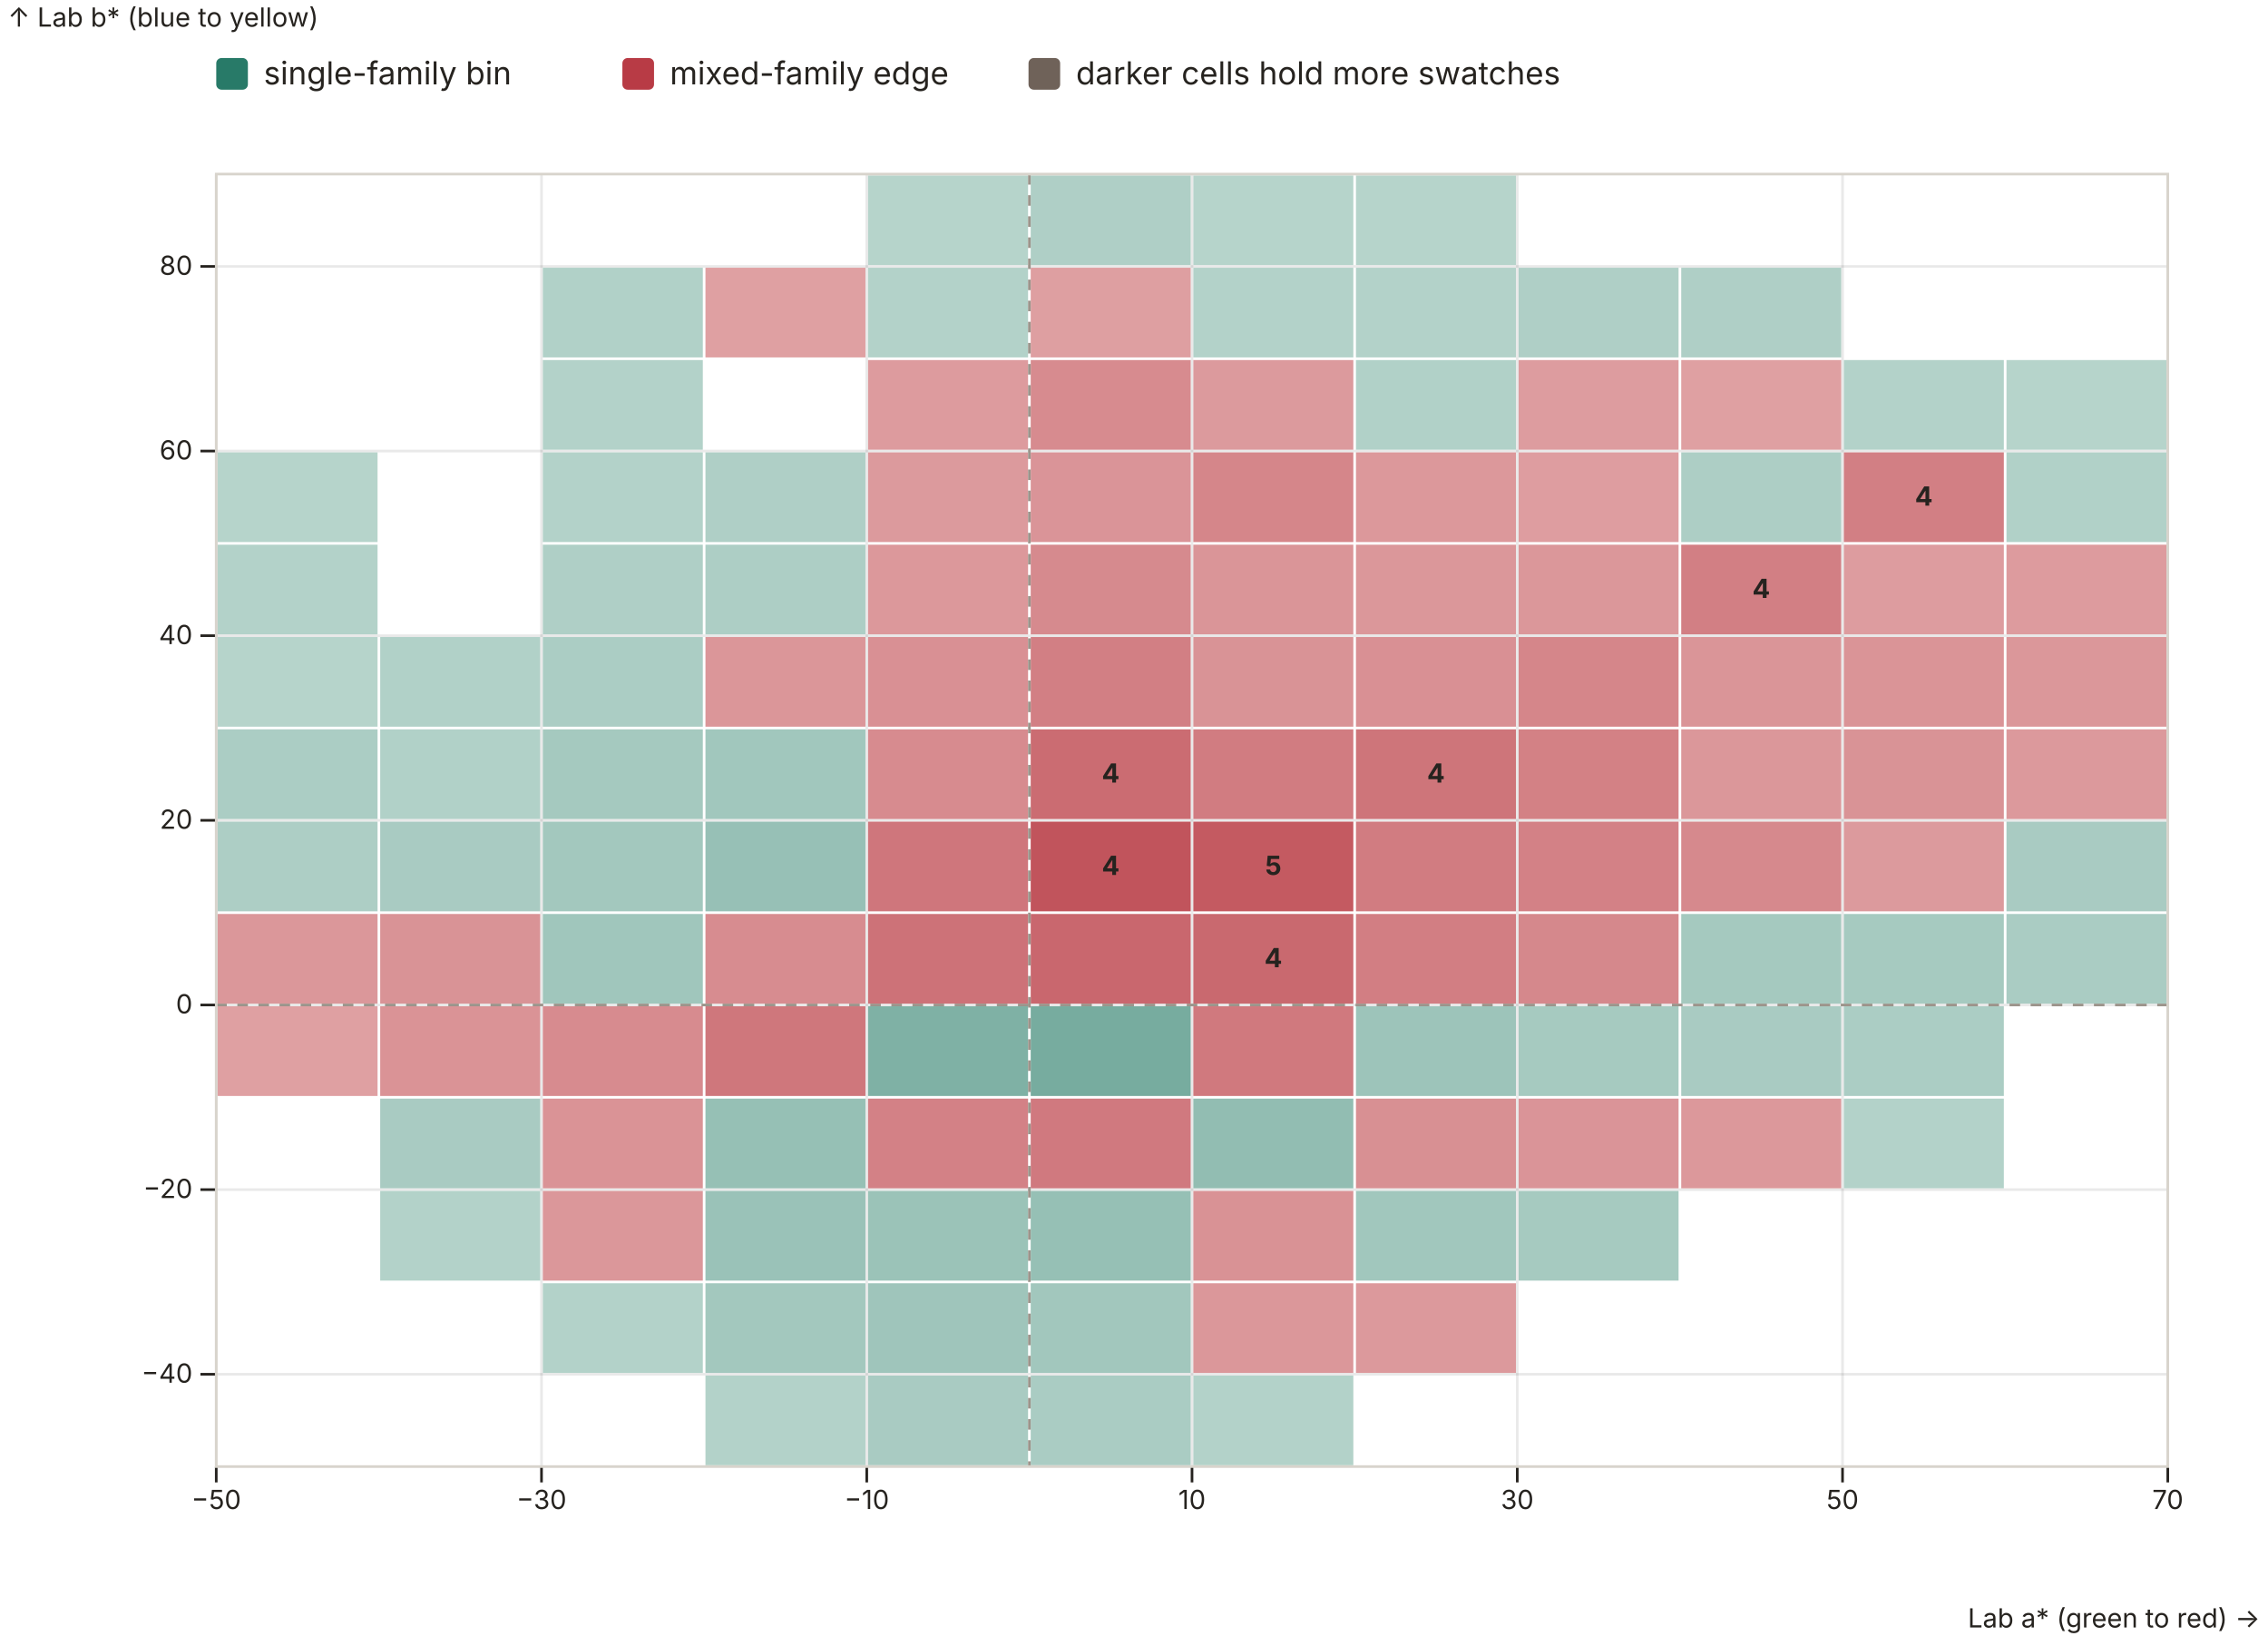
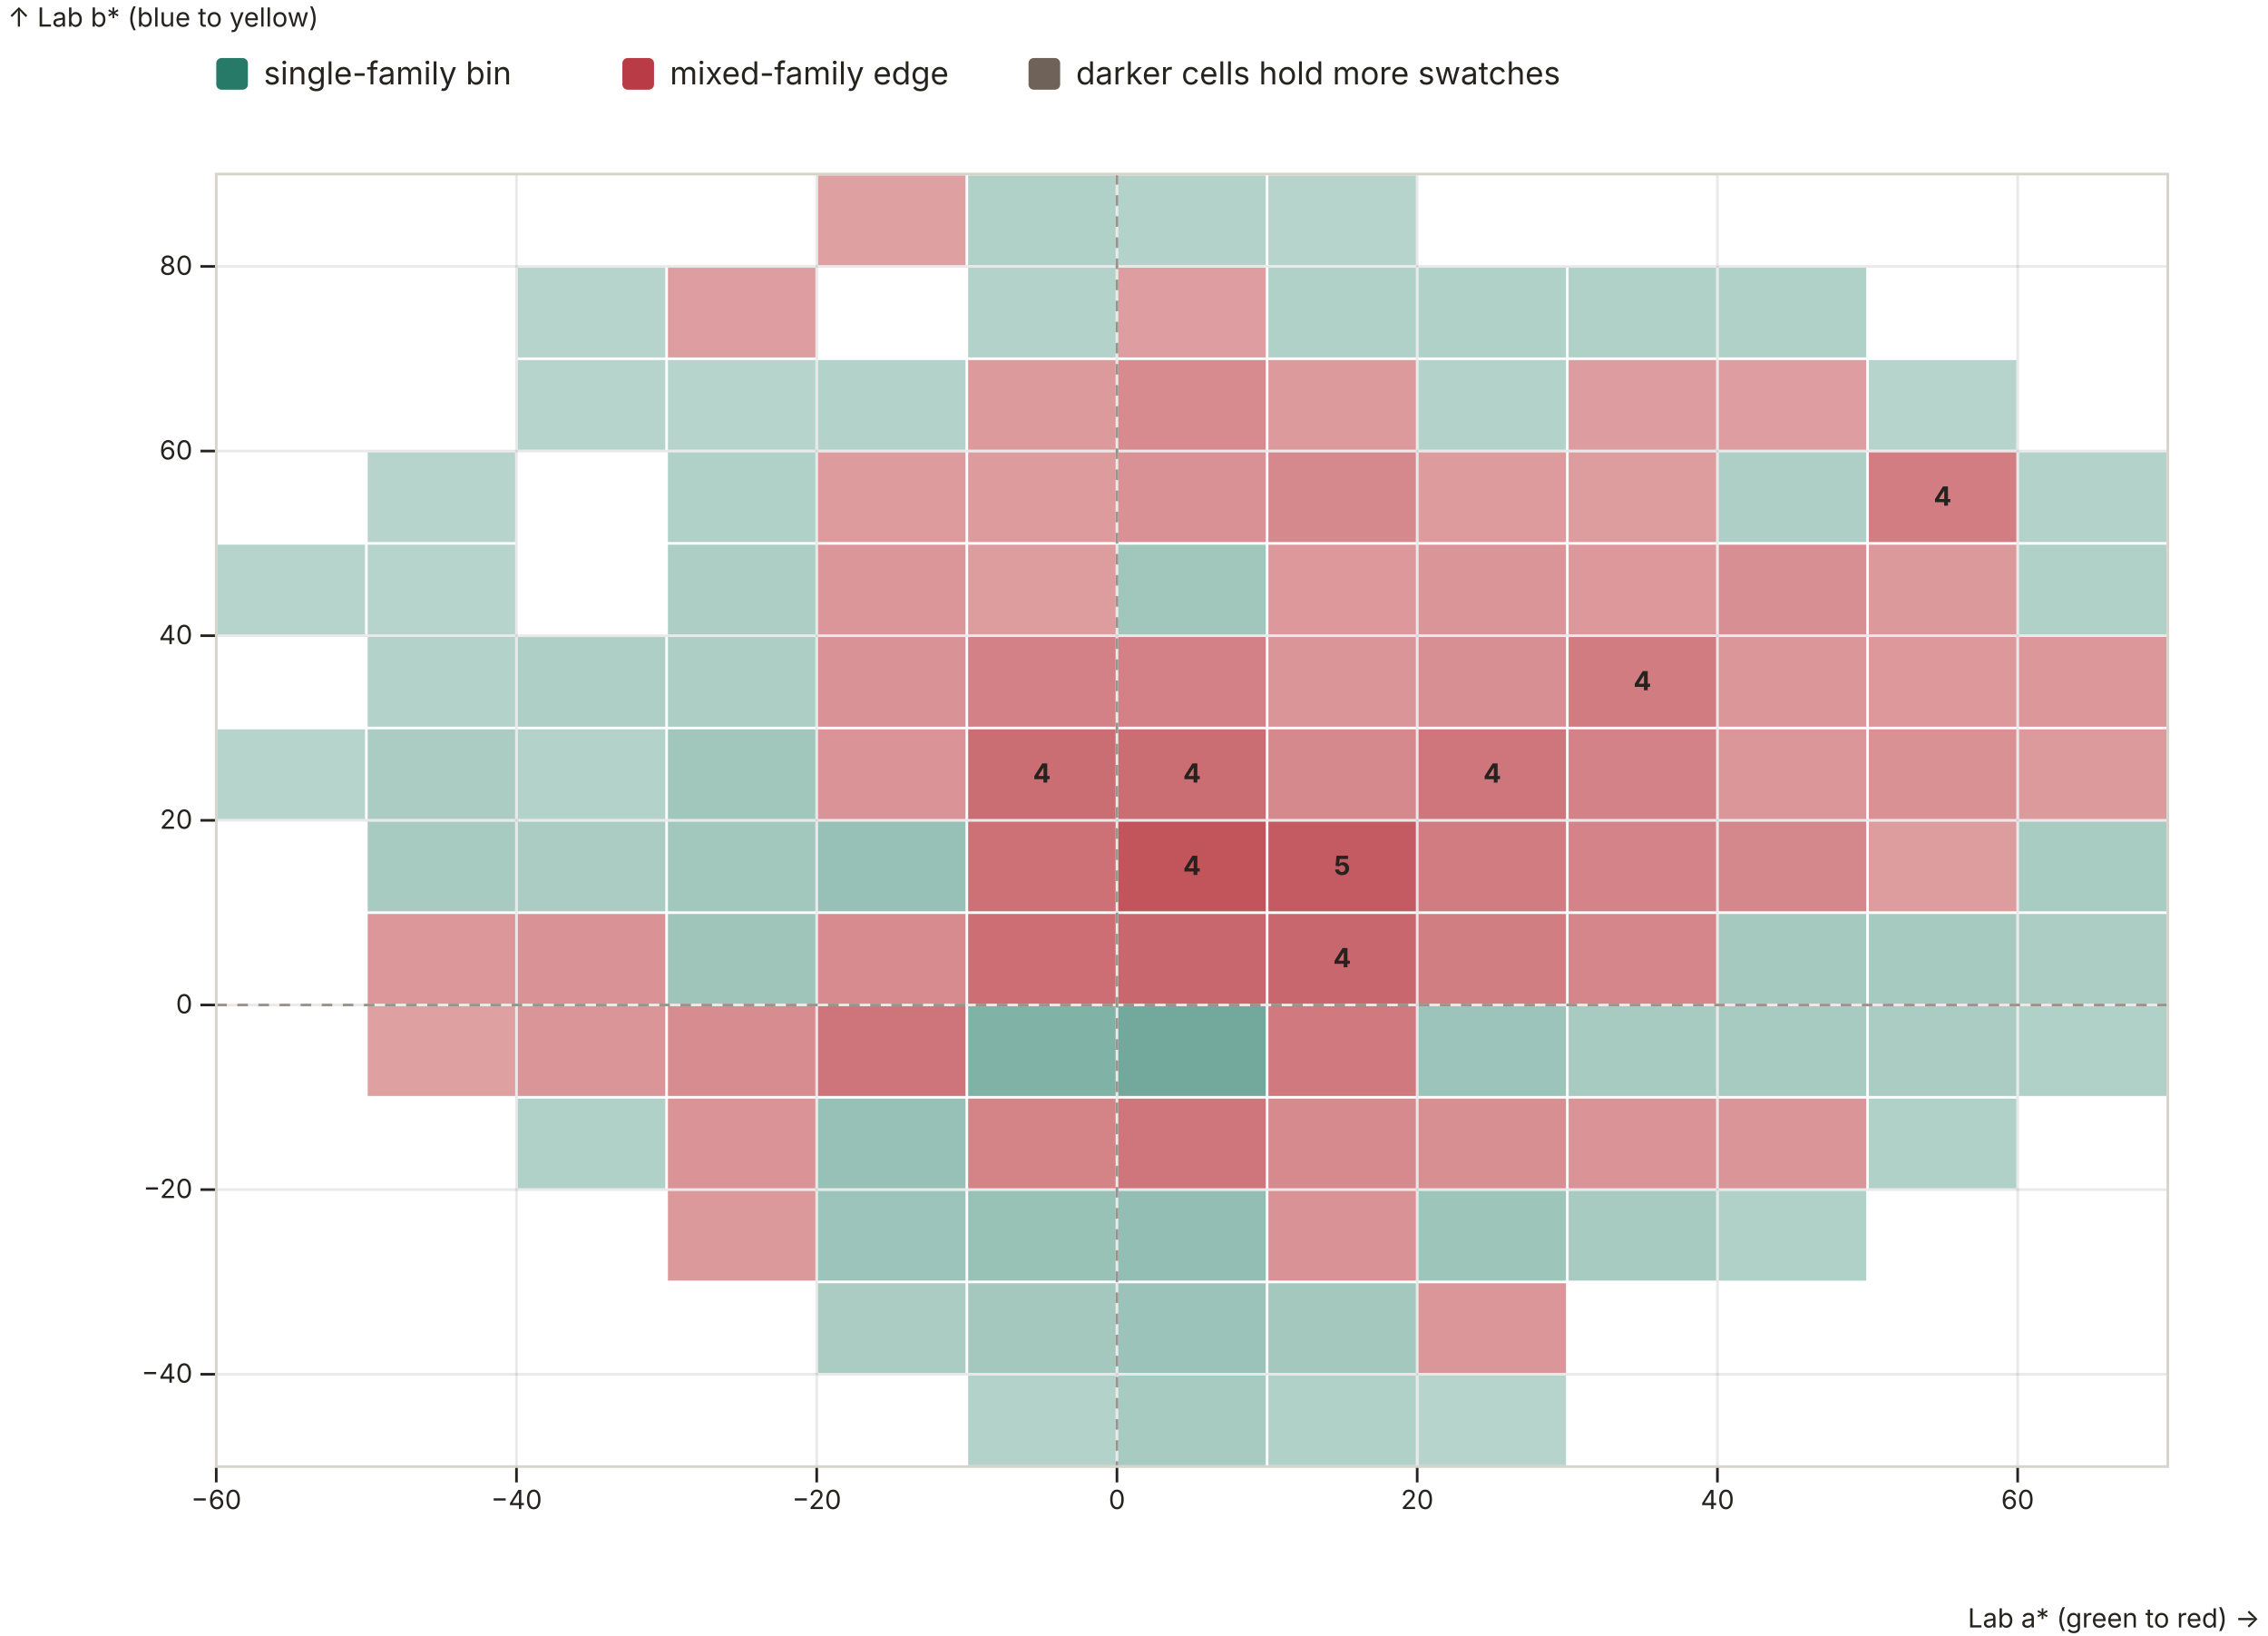
<svg xmlns="http://www.w3.org/2000/svg" class="huey-edge-density-heatmap" fill="currentColor" font-family="system-ui, sans-serif" font-size="10" text-anchor="middle" width="860" height="620" viewBox="0 0 860 620" style="background: rgb(246, 245, 242); color: rgb(38, 35, 31); font-family: Inter, Arial, sans-serif;" role="img" aria-labelledby="title desc">
  <style>:where(.huey-edge-density-heatmap) {
  --plot-background: white;
  display: block;
  height: auto;
  height: intrinsic;
  max-width: 100%;
}
:where(.huey-edge-density-heatmap text),
:where(.huey-edge-density-heatmap tspan) {
  white-space: pre;
}</style>
  <g aria-label="y-grid" aria-hidden="true" stroke="currentColor" stroke-opacity="0.1">
    <line x1="82" x2="822" y1="521" y2="521" />
    <line x1="82" x2="822" y1="451" y2="451" />
    <line x1="82" x2="822" y1="381" y2="381" />
    <line x1="82" x2="822" y1="311" y2="311" />
    <line x1="82" x2="822" y1="241" y2="241" />
    <line x1="82" x2="822" y1="171" y2="171" />
    <line x1="82" x2="822" y1="101" y2="101" />
  </g>
  <g aria-label="y-axis tick" aria-hidden="true" fill="none" stroke="currentColor">
    <path transform="translate(82,521)" d="M0,0L-6,0" />
    <path transform="translate(82,451)" d="M0,0L-6,0" />
    <path transform="translate(82,381)" d="M0,0L-6,0" />
    <path transform="translate(82,311)" d="M0,0L-6,0" />
    <path transform="translate(82,241)" d="M0,0L-6,0" />
    <path transform="translate(82,171)" d="M0,0L-6,0" />
    <path transform="translate(82,101)" d="M0,0L-6,0" />
  </g>
  <g aria-label="y-axis tick label" text-anchor="end" font-variant="tabular-nums" transform="translate(-9,0)">
    <text y="0.32em" transform="translate(82,521)">−40</text>
    <text y="0.32em" transform="translate(82,451)">−20</text>
    <text y="0.32em" transform="translate(82,381)">0</text>
    <text y="0.32em" transform="translate(82,311)">20</text>
    <text y="0.32em" transform="translate(82,241)">40</text>
    <text y="0.32em" transform="translate(82,171)">60</text>
    <text y="0.32em" transform="translate(82,101)">80</text>
  </g>
  <g aria-label="y-axis label" text-anchor="start" transform="translate(-79,-63)">
    <text y="0.71em" transform="translate(82,66)">↑ Lab b* (blue to yellow)</text>
  </g>
  <g aria-label="x-grid" aria-hidden="true" stroke="currentColor" stroke-opacity="0.1">
    <line x1="82" x2="82" y1="66" y2="556" />
-     <line x1="205.333" x2="205.333" y1="66" y2="556" />
-     <line x1="328.667" x2="328.667" y1="66" y2="556" />
-     <line x1="452" x2="452" y1="66" y2="556" />
-     <line x1="575.333" x2="575.333" y1="66" y2="556" />
-     <line x1="698.667" x2="698.667" y1="66" y2="556" />
-     <line x1="822" x2="822" y1="66" y2="556" />
+     <line x1="195.846" x2="195.846" y1="66" y2="556" />
+     <line x1="309.692" x2="309.692" y1="66" y2="556" />
+     <line x1="423.538" x2="423.538" y1="66" y2="556" />
+     <line x1="537.385" x2="537.385" y1="66" y2="556" />
+     <line x1="651.231" x2="651.231" y1="66" y2="556" />
+     <line x1="765.077" x2="765.077" y1="66" y2="556" />
  </g>
  <g aria-label="x-axis tick" aria-hidden="true" fill="none" stroke="currentColor">
    <path transform="translate(82,556)" d="M0,0L0,6" />
-     <path transform="translate(205.3333,556)" d="M0,0L0,6" />
-     <path transform="translate(328.6667,556)" d="M0,0L0,6" />
-     <path transform="translate(452,556)" d="M0,0L0,6" />
-     <path transform="translate(575.3333,556)" d="M0,0L0,6" />
-     <path transform="translate(698.6667,556)" d="M0,0L0,6" />
-     <path transform="translate(822,556)" d="M0,0L0,6" />
+     <path transform="translate(195.8462,556)" d="M0,0L0,6" />
+     <path transform="translate(309.6923,556)" d="M0,0L0,6" />
+     <path transform="translate(423.5385,556)" d="M0,0L0,6" />
+     <path transform="translate(537.3846,556)" d="M0,0L0,6" />
+     <path transform="translate(651.2308,556)" d="M0,0L0,6" />
+     <path transform="translate(765.0769,556)" d="M0,0L0,6" />
  </g>
  <g aria-label="x-axis tick label" font-variant="tabular-nums" transform="translate(0,9)">
-     <text y="0.71em" transform="translate(82,556)">−50</text>
-     <text y="0.71em" transform="translate(205.3333,556)">−30</text>
-     <text y="0.71em" transform="translate(328.6667,556)">−10</text>
-     <text y="0.71em" transform="translate(452,556)">10</text>
-     <text y="0.71em" transform="translate(575.3333,556)">30</text>
-     <text y="0.71em" transform="translate(698.6667,556)">50</text>
-     <text y="0.71em" transform="translate(822,556)">70</text>
+     <text y="0.71em" transform="translate(82,556)">−60</text>
+     <text y="0.71em" transform="translate(195.8462,556)">−40</text>
+     <text y="0.71em" transform="translate(309.6923,556)">−20</text>
+     <text y="0.71em" transform="translate(423.5385,556)">0</text>
+     <text y="0.71em" transform="translate(537.3846,556)">20</text>
+     <text y="0.71em" transform="translate(651.2308,556)">40</text>
+     <text y="0.71em" transform="translate(765.0769,556)">60</text>
  </g>
  <g aria-label="x-axis label" text-anchor="end" transform="translate(35,61)">
    <text transform="translate(822,556)">Lab a* (green to red) →</text>
  </g>
  <g aria-label="rect">
-     <rect x="82.5" y="381.5" width="60.667" height="34" fill="rgb(223, 160, 162)" />
-     <rect x="82.5" y="346.5" width="60.667" height="34" fill="rgb(219, 151, 154)" />
-     <rect x="82.5" y="311.5" width="60.667" height="34" fill="rgb(173, 206, 197)" />
-     <rect x="82.5" y="276.5" width="60.667" height="34" fill="rgb(171, 205, 196)" />
-     <rect x="82.5" y="241.5" width="60.667" height="34" fill="rgb(182, 212, 203)" />
-     <rect x="82.5" y="206.5" width="60.667" height="34" fill="rgb(179, 210, 201)" />
-     <rect x="82.5" y="171.5" width="60.667" height="34" fill="rgb(182, 212, 203)" />
-     <rect x="144.167" y="451.5" width="60.667" height="34" fill="rgb(179, 210, 201)" />
-     <rect x="144.167" y="416.5" width="60.667" height="34" fill="rgb(169, 203, 194)" />
-     <rect x="144.167" y="381.5" width="60.667" height="34" fill="rgb(218, 147, 150)" />
-     <rect x="144.167" y="346.5" width="60.667" height="34" fill="rgb(217, 147, 150)" />
-     <rect x="144.167" y="311.5" width="60.667" height="34" fill="rgb(169, 203, 194)" />
-     <rect x="144.167" y="276.5" width="60.667" height="34" fill="rgb(177, 209, 200)" />
-     <rect x="144.167" y="241.5" width="60.667" height="34" fill="rgb(177, 209, 200)" />
-     <rect x="205.833" y="486.5" width="60.667" height="34" fill="rgb(179, 210, 201)" />
-     <rect x="205.833" y="451.5" width="60.667" height="34" fill="rgb(219, 151, 154)" />
-     <rect x="205.833" y="416.5" width="60.667" height="34" fill="rgb(218, 147, 150)" />
-     <rect x="205.833" y="381.5" width="60.667" height="34" fill="rgb(215, 139, 143)" />
-     <rect x="205.833" y="346.5" width="60.667" height="34" fill="rgb(160, 198, 188)" />
-     <rect x="205.833" y="311.5" width="60.667" height="34" fill="rgb(163, 200, 190)" />
-     <rect x="205.833" y="276.5" width="60.667" height="34" fill="rgb(165, 201, 191)" />
-     <rect x="205.833" y="241.5" width="60.667" height="34" fill="rgb(171, 205, 196)" />
-     <rect x="205.833" y="206.5" width="60.667" height="34" fill="rgb(175, 207, 198)" />
-     <rect x="205.833" y="171.5" width="60.667" height="34" fill="rgb(179, 210, 201)" />
-     <rect x="205.833" y="136.5" width="60.667" height="34" fill="rgb(179, 210, 201)" />
-     <rect x="205.833" y="101.5" width="60.667" height="34" fill="rgb(177, 209, 200)" />
-     <rect x="267.5" y="521.5" width="60.667" height="34" fill="rgb(179, 210, 201)" />
-     <rect x="267.5" y="486.5" width="60.667" height="34" fill="rgb(163, 200, 190)" />
-     <rect x="267.5" y="451.5" width="60.667" height="34" fill="rgb(154, 194, 184)" />
-     <rect x="267.5" y="416.5" width="60.667" height="34" fill="rgb(150, 192, 181)" />
-     <rect x="267.5" y="381.5" width="60.667" height="34" fill="rgb(207, 119, 124)" />
-     <rect x="267.5" y="346.5" width="60.667" height="34" fill="rgb(215, 140, 144)" />
-     <rect x="267.5" y="311.5" width="60.667" height="34" fill="rgb(151, 192, 182)" />
-     <rect x="267.5" y="276.5" width="60.667" height="34" fill="rgb(161, 199, 189)" />
-     <rect x="267.5" y="241.5" width="60.667" height="34" fill="rgb(219, 150, 153)" />
-     <rect x="267.5" y="206.5" width="60.667" height="34" fill="rgb(173, 206, 197)" />
-     <rect x="267.5" y="171.5" width="60.667" height="34" fill="rgb(175, 207, 198)" />
-     <rect x="267.5" y="101.5" width="60.667" height="34" fill="rgb(223, 160, 162)" />
-     <rect x="329.167" y="521.5" width="60.667" height="34" fill="rgb(169, 203, 194)" />
-     <rect x="329.167" y="486.5" width="60.667" height="34" fill="rgb(159, 197, 187)" />
-     <rect x="329.167" y="451.5" width="60.667" height="34" fill="rgb(155, 195, 184)" />
-     <rect x="329.167" y="416.5" width="60.667" height="34" fill="rgb(211, 129, 134)" />
-     <rect x="329.167" y="381.5" width="60.667" height="34" fill="rgb(127, 177, 165)" />
-     <rect x="329.167" y="346.5" width="60.667" height="34" fill="rgb(205, 114, 120)" />
-     <rect x="329.167" y="311.5" width="60.667" height="34" fill="rgb(207, 118, 124)" />
-     <rect x="329.167" y="276.5" width="60.667" height="34" fill="rgb(215, 139, 143)" />
-     <rect x="329.167" y="241.5" width="60.667" height="34" fill="rgb(217, 144, 148)" />
-     <rect x="329.167" y="206.5" width="60.667" height="34" fill="rgb(220, 152, 155)" />
-     <rect x="329.167" y="171.5" width="60.667" height="34" fill="rgb(220, 154, 157)" />
-     <rect x="329.167" y="136.5" width="60.667" height="34" fill="rgb(221, 155, 158)" />
-     <rect x="329.167" y="101.5" width="60.667" height="34" fill="rgb(179, 210, 201)" />
-     <rect x="329.167" y="66.5" width="60.667" height="34" fill="rgb(182, 212, 203)" />
-     <rect x="390.833" y="521.5" width="60.667" height="34" fill="rgb(170, 204, 195)" />
-     <rect x="390.833" y="486.5" width="60.667" height="34" fill="rgb(162, 199, 189)" />
-     <rect x="390.833" y="451.5" width="60.667" height="34" fill="rgb(150, 192, 181)" />
-     <rect x="390.833" y="416.5" width="60.667" height="34" fill="rgb(208, 121, 127)" />
-     <rect x="390.833" y="381.5" width="60.667" height="34" fill="rgb(119, 172, 159)" />
-     <rect x="390.833" y="346.5" width="60.667" height="34" fill="rgb(201, 103, 110)" />
-     <rect x="390.833" y="311.5" width="60.667" height="34" fill="rgb(193, 84, 92)" />
-     <rect x="390.833" y="276.5" width="60.667" height="34" fill="rgb(203, 108, 114)" />
-     <rect x="390.833" y="241.5" width="60.667" height="34" fill="rgb(210, 127, 132)" />
-     <rect x="390.833" y="206.5" width="60.667" height="34" fill="rgb(214, 138, 142)" />
-     <rect x="390.833" y="171.5" width="60.667" height="34" fill="rgb(218, 148, 152)" />
-     <rect x="390.833" y="136.5" width="60.667" height="34" fill="rgb(215, 139, 143)" />
-     <rect x="390.833" y="101.5" width="60.667" height="34" fill="rgb(222, 159, 161)" />
-     <rect x="390.833" y="66.5" width="60.667" height="34" fill="rgb(175, 207, 198)" />
-     <rect x="452.5" y="521.5" width="60.667" height="34" fill="rgb(179, 210, 201)" />
-     <rect x="452.5" y="486.5" width="60.667" height="34" fill="rgb(219, 151, 154)" />
-     <rect x="452.5" y="451.5" width="60.667" height="34" fill="rgb(217, 146, 149)" />
-     <rect x="452.5" y="416.5" width="60.667" height="34" fill="rgb(146, 189, 178)" />
-     <rect x="452.5" y="381.5" width="60.667" height="34" fill="rgb(208, 121, 126)" />
-     <rect x="452.5" y="346.5" width="60.667" height="34" fill="rgb(201, 105, 111)" />
-     <rect x="452.5" y="311.5" width="60.667" height="34" fill="rgb(196, 90, 97)" />
-     <rect x="452.5" y="276.5" width="60.667" height="34" fill="rgb(209, 124, 129)" />
-     <rect x="452.5" y="241.5" width="60.667" height="34" fill="rgb(217, 147, 150)" />
-     <rect x="452.5" y="206.5" width="60.667" height="34" fill="rgb(218, 149, 152)" />
-     <rect x="452.5" y="171.5" width="60.667" height="34" fill="rgb(213, 134, 138)" />
-     <rect x="452.5" y="136.5" width="60.667" height="34" fill="rgb(220, 154, 157)" />
-     <rect x="452.5" y="101.5" width="60.667" height="34" fill="rgb(179, 210, 201)" />
-     <rect x="452.5" y="66.5" width="60.667" height="34" fill="rgb(182, 212, 203)" />
-     <rect x="514.167" y="486.5" width="60.667" height="34" fill="rgb(220, 153, 156)" />
-     <rect x="514.167" y="451.5" width="60.667" height="34" fill="rgb(161, 199, 189)" />
-     <rect x="514.167" y="416.5" width="60.667" height="34" fill="rgb(216, 144, 147)" />
-     <rect x="514.167" y="381.5" width="60.667" height="34" fill="rgb(157, 196, 186)" />
-     <rect x="514.167" y="346.5" width="60.667" height="34" fill="rgb(210, 126, 131)" />
-     <rect x="514.167" y="311.5" width="60.667" height="34" fill="rgb(209, 124, 129)" />
-     <rect x="514.167" y="276.5" width="60.667" height="34" fill="rgb(206, 117, 122)" />
-     <rect x="514.167" y="241.5" width="60.667" height="34" fill="rgb(217, 144, 148)" />
-     <rect x="514.167" y="206.5" width="60.667" height="34" fill="rgb(219, 151, 154)" />
-     <rect x="514.167" y="171.5" width="60.667" height="34" fill="rgb(220, 152, 155)" />
-     <rect x="514.167" y="136.5" width="60.667" height="34" fill="rgb(177, 209, 200)" />
-     <rect x="514.167" y="101.5" width="60.667" height="34" fill="rgb(179, 210, 201)" />
-     <rect x="514.167" y="66.5" width="60.667" height="34" fill="rgb(182, 212, 203)" />
-     <rect x="575.833" y="451.5" width="60.667" height="34" fill="rgb(166, 202, 192)" />
-     <rect x="575.833" y="416.5" width="60.667" height="34" fill="rgb(218, 148, 152)" />
-     <rect x="575.833" y="381.5" width="60.667" height="34" fill="rgb(166, 202, 192)" />
-     <rect x="575.833" y="346.5" width="60.667" height="34" fill="rgb(213, 136, 140)" />
-     <rect x="575.833" y="311.5" width="60.667" height="34" fill="rgb(211, 129, 134)" />
-     <rect x="575.833" y="276.5" width="60.667" height="34" fill="rgb(211, 129, 133)" />
-     <rect x="575.833" y="241.5" width="60.667" height="34" fill="rgb(213, 134, 138)" />
-     <rect x="575.833" y="206.5" width="60.667" height="34" fill="rgb(219, 151, 154)" />
-     <rect x="575.833" y="171.5" width="60.667" height="34" fill="rgb(222, 157, 160)" />
-     <rect x="575.833" y="136.5" width="60.667" height="34" fill="rgb(221, 156, 159)" />
-     <rect x="575.833" y="101.5" width="60.667" height="34" fill="rgb(175, 207, 198)" />
-     <rect x="637.5" y="416.5" width="60.667" height="34" fill="rgb(220, 152, 155)" />
-     <rect x="637.5" y="381.5" width="60.667" height="34" fill="rgb(169, 203, 194)" />
-     <rect x="637.5" y="346.5" width="60.667" height="34" fill="rgb(165, 201, 191)" />
-     <rect x="637.5" y="311.5" width="60.667" height="34" fill="rgb(214, 137, 141)" />
-     <rect x="637.5" y="276.5" width="60.667" height="34" fill="rgb(219, 151, 154)" />
-     <rect x="637.5" y="241.5" width="60.667" height="34" fill="rgb(218, 149, 152)" />
-     <rect x="637.5" y="206.5" width="60.667" height="34" fill="rgb(210, 127, 132)" />
-     <rect x="637.5" y="171.5" width="60.667" height="34" fill="rgb(173, 206, 197)" />
-     <rect x="637.5" y="136.5" width="60.667" height="34" fill="rgb(223, 160, 162)" />
-     <rect x="637.5" y="101.5" width="60.667" height="34" fill="rgb(175, 207, 198)" />
-     <rect x="699.167" y="416.5" width="60.667" height="34" fill="rgb(179, 210, 201)" />
-     <rect x="699.167" y="381.5" width="60.667" height="34" fill="rgb(171, 205, 196)" />
-     <rect x="699.167" y="346.5" width="60.667" height="34" fill="rgb(166, 202, 192)" />
-     <rect x="699.167" y="311.5" width="60.667" height="34" fill="rgb(220, 154, 157)" />
-     <rect x="699.167" y="276.5" width="60.667" height="34" fill="rgb(217, 147, 150)" />
-     <rect x="699.167" y="241.5" width="60.667" height="34" fill="rgb(218, 148, 151)" />
-     <rect x="699.167" y="206.5" width="60.667" height="34" fill="rgb(221, 156, 159)" />
-     <rect x="699.167" y="171.5" width="60.667" height="34" fill="rgb(210, 127, 132)" />
-     <rect x="699.167" y="136.5" width="60.667" height="34" fill="rgb(179, 210, 201)" />
-     <rect x="760.833" y="346.5" width="60.667" height="34" fill="rgb(170, 204, 195)" />
-     <rect x="760.833" y="311.5" width="60.667" height="34" fill="rgb(169, 203, 194)" />
-     <rect x="760.833" y="276.5" width="60.667" height="34" fill="rgb(220, 153, 156)" />
-     <rect x="760.833" y="241.5" width="60.667" height="34" fill="rgb(219, 151, 154)" />
-     <rect x="760.833" y="206.5" width="60.667" height="34" fill="rgb(221, 155, 158)" />
-     <rect x="760.833" y="171.5" width="60.667" height="34" fill="rgb(177, 209, 200)" />
-     <rect x="760.833" y="136.5" width="60.667" height="34" fill="rgb(182, 212, 203)" />
+     <rect x="82.5" y="276.5" width="55.923" height="34" fill="rgb(182, 212, 203)" />
+     <rect x="82.5" y="206.5" width="55.923" height="34" fill="rgb(182, 212, 203)" />
+     <rect x="139.423" y="381.5" width="55.923" height="34" fill="rgb(223, 160, 162)" />
+     <rect x="139.423" y="346.5" width="55.923" height="34" fill="rgb(219, 151, 154)" />
+     <rect x="139.423" y="311.5" width="55.923" height="34" fill="rgb(167, 202, 193)" />
+     <rect x="139.423" y="276.5" width="55.923" height="34" fill="rgb(170, 204, 195)" />
+     <rect x="139.423" y="241.5" width="55.923" height="34" fill="rgb(179, 210, 201)" />
+     <rect x="139.423" y="206.5" width="55.923" height="34" fill="rgb(182, 212, 203)" />
+     <rect x="139.423" y="171.5" width="55.923" height="34" fill="rgb(182, 212, 203)" />
+     <rect x="196.346" y="416.5" width="55.923" height="34" fill="rgb(176, 209, 199)" />
+     <rect x="196.346" y="381.5" width="55.923" height="34" fill="rgb(218, 149, 152)" />
+     <rect x="196.346" y="346.5" width="55.923" height="34" fill="rgb(217, 146, 149)" />
+     <rect x="196.346" y="311.5" width="55.923" height="34" fill="rgb(170, 204, 195)" />
+     <rect x="196.346" y="276.5" width="55.923" height="34" fill="rgb(179, 210, 201)" />
+     <rect x="196.346" y="241.5" width="55.923" height="34" fill="rgb(174, 207, 198)" />
+     <rect x="196.346" y="136.5" width="55.923" height="34" fill="rgb(182, 212, 203)" />
+     <rect x="196.346" y="101.5" width="55.923" height="34" fill="rgb(182, 212, 203)" />
+     <rect x="253.269" y="451.5" width="55.923" height="34" fill="rgb(220, 153, 156)" />
+     <rect x="253.269" y="416.5" width="55.923" height="34" fill="rgb(218, 148, 151)" />
+     <rect x="253.269" y="381.5" width="55.923" height="34" fill="rgb(215, 140, 144)" />
+     <rect x="253.269" y="346.5" width="55.923" height="34" fill="rgb(159, 197, 187)" />
+     <rect x="253.269" y="311.5" width="55.923" height="34" fill="rgb(162, 200, 190)" />
+     <rect x="253.269" y="276.5" width="55.923" height="34" fill="rgb(161, 199, 189)" />
+     <rect x="253.269" y="241.5" width="55.923" height="34" fill="rgb(173, 206, 197)" />
+     <rect x="253.269" y="206.5" width="55.923" height="34" fill="rgb(173, 206, 197)" />
+     <rect x="253.269" y="171.5" width="55.923" height="34" fill="rgb(176, 209, 199)" />
+     <rect x="253.269" y="136.5" width="55.923" height="34" fill="rgb(182, 212, 203)" />
+     <rect x="253.269" y="101.5" width="55.923" height="34" fill="rgb(222, 158, 161)" />
+     <rect x="310.192" y="486.5" width="55.923" height="34" fill="rgb(170, 204, 195)" />
+     <rect x="310.192" y="451.5" width="55.923" height="34" fill="rgb(157, 196, 186)" />
+     <rect x="310.192" y="416.5" width="55.923" height="34" fill="rgb(151, 193, 182)" />
+     <rect x="310.192" y="381.5" width="55.923" height="34" fill="rgb(206, 117, 123)" />
+     <rect x="310.192" y="346.5" width="55.923" height="34" fill="rgb(215, 139, 143)" />
+     <rect x="310.192" y="311.5" width="55.923" height="34" fill="rgb(151, 193, 182)" />
+     <rect x="310.192" y="276.5" width="55.923" height="34" fill="rgb(218, 148, 151)" />
+     <rect x="310.192" y="241.5" width="55.923" height="34" fill="rgb(217, 146, 149)" />
+     <rect x="310.192" y="206.5" width="55.923" height="34" fill="rgb(219, 150, 153)" />
+     <rect x="310.192" y="171.5" width="55.923" height="34" fill="rgb(221, 155, 157)" />
+     <rect x="310.192" y="136.5" width="55.923" height="34" fill="rgb(179, 210, 201)" />
+     <rect x="310.192" y="66.5" width="55.923" height="34" fill="rgb(223, 160, 162)" />
+     <rect x="367.115" y="521.5" width="55.923" height="34" fill="rgb(179, 210, 201)" />
+     <rect x="367.115" y="486.5" width="55.923" height="34" fill="rgb(164, 200, 190)" />
+     <rect x="367.115" y="451.5" width="55.923" height="34" fill="rgb(153, 194, 183)" />
+     <rect x="367.115" y="416.5" width="55.923" height="34" fill="rgb(212, 131, 135)" />
+     <rect x="367.115" y="381.5" width="55.923" height="34" fill="rgb(128, 178, 166)" />
+     <rect x="367.115" y="346.5" width="55.923" height="34" fill="rgb(204, 110, 116)" />
+     <rect x="367.115" y="311.5" width="55.923" height="34" fill="rgb(205, 113, 119)" />
+     <rect x="367.115" y="276.5" width="55.923" height="34" fill="rgb(203, 110, 116)" />
+     <rect x="367.115" y="241.5" width="55.923" height="34" fill="rgb(211, 129, 134)" />
+     <rect x="367.115" y="206.5" width="55.923" height="34" fill="rgb(221, 156, 158)" />
+     <rect x="367.115" y="171.5" width="55.923" height="34" fill="rgb(221, 155, 157)" />
+     <rect x="367.115" y="136.5" width="55.923" height="34" fill="rgb(220, 154, 157)" />
+     <rect x="367.115" y="101.5" width="55.923" height="34" fill="rgb(179, 210, 201)" />
+     <rect x="367.115" y="66.5" width="55.923" height="34" fill="rgb(176, 209, 199)" />
+     <rect x="424.038" y="521.5" width="55.923" height="34" fill="rgb(167, 202, 193)" />
+     <rect x="424.038" y="486.5" width="55.923" height="34" fill="rgb(155, 195, 185)" />
+     <rect x="424.038" y="451.5" width="55.923" height="34" fill="rgb(147, 190, 179)" />
+     <rect x="424.038" y="416.5" width="55.923" height="34" fill="rgb(207, 118, 124)" />
+     <rect x="424.038" y="381.5" width="55.923" height="34" fill="rgb(114, 169, 156)" />
+     <rect x="424.038" y="346.5" width="55.923" height="34" fill="rgb(201, 103, 110)" />
+     <rect x="424.038" y="311.5" width="55.923" height="34" fill="rgb(194, 84, 92)" />
+     <rect x="424.038" y="276.5" width="55.923" height="34" fill="rgb(203, 110, 116)" />
+     <rect x="424.038" y="241.5" width="55.923" height="34" fill="rgb(211, 129, 134)" />
+     <rect x="424.038" y="206.5" width="55.923" height="34" fill="rgb(161, 199, 189)" />
+     <rect x="424.038" y="171.5" width="55.923" height="34" fill="rgb(217, 145, 149)" />
+     <rect x="424.038" y="136.5" width="55.923" height="34" fill="rgb(215, 139, 143)" />
+     <rect x="424.038" y="101.5" width="55.923" height="34" fill="rgb(222, 158, 161)" />
+     <rect x="424.038" y="66.5" width="55.923" height="34" fill="rgb(179, 210, 201)" />
+     <rect x="480.962" y="521.5" width="55.923" height="34" fill="rgb(176, 209, 199)" />
+     <rect x="480.962" y="486.5" width="55.923" height="34" fill="rgb(164, 200, 190)" />
+     <rect x="480.962" y="451.5" width="55.923" height="34" fill="rgb(217, 146, 150)" />
+     <rect x="480.962" y="416.5" width="55.923" height="34" fill="rgb(214, 138, 142)" />
+     <rect x="480.962" y="381.5" width="55.923" height="34" fill="rgb(208, 121, 126)" />
+     <rect x="480.962" y="346.5" width="55.923" height="34" fill="rgb(201, 103, 110)" />
+     <rect x="480.962" y="311.5" width="55.923" height="34" fill="rgb(196, 91, 99)" />
+     <rect x="480.962" y="276.5" width="55.923" height="34" fill="rgb(214, 137, 141)" />
+     <rect x="480.962" y="241.5" width="55.923" height="34" fill="rgb(218, 149, 152)" />
+     <rect x="480.962" y="206.5" width="55.923" height="34" fill="rgb(220, 152, 155)" />
+     <rect x="480.962" y="171.5" width="55.923" height="34" fill="rgb(214, 137, 141)" />
+     <rect x="480.962" y="136.5" width="55.923" height="34" fill="rgb(220, 154, 157)" />
+     <rect x="480.962" y="101.5" width="55.923" height="34" fill="rgb(176, 209, 199)" />
+     <rect x="480.962" y="66.5" width="55.923" height="34" fill="rgb(182, 212, 203)" />
+     <rect x="537.885" y="521.5" width="55.923" height="34" fill="rgb(182, 212, 203)" />
+     <rect x="537.885" y="486.5" width="55.923" height="34" fill="rgb(219, 150, 153)" />
+     <rect x="537.885" y="451.5" width="55.923" height="34" fill="rgb(158, 197, 186)" />
+     <rect x="537.885" y="416.5" width="55.923" height="34" fill="rgb(216, 143, 146)" />
+     <rect x="537.885" y="381.5" width="55.923" height="34" fill="rgb(157, 196, 186)" />
+     <rect x="537.885" y="346.5" width="55.923" height="34" fill="rgb(209, 126, 130)" />
+     <rect x="537.885" y="311.5" width="55.923" height="34" fill="rgb(209, 124, 129)" />
+     <rect x="537.885" y="276.5" width="55.923" height="34" fill="rgb(206, 118, 123)" />
+     <rect x="537.885" y="241.5" width="55.923" height="34" fill="rgb(216, 143, 147)" />
+     <rect x="537.885" y="206.5" width="55.923" height="34" fill="rgb(218, 149, 152)" />
+     <rect x="537.885" y="171.5" width="55.923" height="34" fill="rgb(221, 155, 157)" />
+     <rect x="537.885" y="136.5" width="55.923" height="34" fill="rgb(179, 210, 201)" />
+     <rect x="537.885" y="101.5" width="55.923" height="34" fill="rgb(176, 209, 199)" />
+     <rect x="594.808" y="451.5" width="55.923" height="34" fill="rgb(167, 202, 193)" />
+     <rect x="594.808" y="416.5" width="55.923" height="34" fill="rgb(218, 148, 151)" />
+     <rect x="594.808" y="381.5" width="55.923" height="34" fill="rgb(167, 202, 193)" />
+     <rect x="594.808" y="346.5" width="55.923" height="34" fill="rgb(213, 134, 138)" />
+     <rect x="594.808" y="311.5" width="55.923" height="34" fill="rgb(212, 132, 136)" />
+     <rect x="594.808" y="276.5" width="55.923" height="34" fill="rgb(211, 130, 135)" />
+     <rect x="594.808" y="241.5" width="55.923" height="34" fill="rgb(209, 124, 129)" />
+     <rect x="594.808" y="206.5" width="55.923" height="34" fill="rgb(220, 152, 155)" />
+     <rect x="594.808" y="171.5" width="55.923" height="34" fill="rgb(221, 156, 158)" />
+     <rect x="594.808" y="136.5" width="55.923" height="34" fill="rgb(221, 157, 160)" />
+     <rect x="594.808" y="101.5" width="55.923" height="34" fill="rgb(176, 209, 199)" />
+     <rect x="651.731" y="451.5" width="55.923" height="34" fill="rgb(176, 209, 199)" />
+     <rect x="651.731" y="416.5" width="55.923" height="34" fill="rgb(218, 149, 152)" />
+     <rect x="651.731" y="381.5" width="55.923" height="34" fill="rgb(167, 202, 193)" />
+     <rect x="651.731" y="346.5" width="55.923" height="34" fill="rgb(165, 201, 191)" />
+     <rect x="651.731" y="311.5" width="55.923" height="34" fill="rgb(213, 136, 140)" />
+     <rect x="651.731" y="276.5" width="55.923" height="34" fill="rgb(219, 150, 153)" />
+     <rect x="651.731" y="241.5" width="55.923" height="34" fill="rgb(219, 150, 153)" />
+     <rect x="651.731" y="206.5" width="55.923" height="34" fill="rgb(216, 143, 147)" />
+     <rect x="651.731" y="171.5" width="55.923" height="34" fill="rgb(174, 207, 198)" />
+     <rect x="651.731" y="136.5" width="55.923" height="34" fill="rgb(222, 158, 161)" />
+     <rect x="651.731" y="101.5" width="55.923" height="34" fill="rgb(176, 209, 199)" />
+     <rect x="708.654" y="416.5" width="55.923" height="34" fill="rgb(176, 209, 199)" />
+     <rect x="708.654" y="381.5" width="55.923" height="34" fill="rgb(170, 204, 195)" />
+     <rect x="708.654" y="346.5" width="55.923" height="34" fill="rgb(166, 202, 192)" />
+     <rect x="708.654" y="311.5" width="55.923" height="34" fill="rgb(221, 156, 158)" />
+     <rect x="708.654" y="276.5" width="55.923" height="34" fill="rgb(217, 145, 148)" />
+     <rect x="708.654" y="241.5" width="55.923" height="34" fill="rgb(220, 152, 155)" />
+     <rect x="708.654" y="206.5" width="55.923" height="34" fill="rgb(220, 153, 156)" />
+     <rect x="708.654" y="171.5" width="55.923" height="34" fill="rgb(209, 125, 130)" />
+     <rect x="708.654" y="136.5" width="55.923" height="34" fill="rgb(182, 212, 203)" />
+     <rect x="765.577" y="381.5" width="55.923" height="34" fill="rgb(176, 209, 199)" />
+     <rect x="765.577" y="346.5" width="55.923" height="34" fill="rgb(171, 205, 196)" />
+     <rect x="765.577" y="311.5" width="55.923" height="34" fill="rgb(168, 203, 194)" />
+     <rect x="765.577" y="276.5" width="55.923" height="34" fill="rgb(220, 154, 157)" />
+     <rect x="765.577" y="241.5" width="55.923" height="34" fill="rgb(219, 151, 154)" />
+     <rect x="765.577" y="206.5" width="55.923" height="34" fill="rgb(176, 209, 199)" />
+     <rect x="765.577" y="171.5" width="55.923" height="34" fill="rgb(179, 210, 201)" />
  </g>
  <g aria-label="text" fill="#26231f" font-size="10" font-variant="tabular-nums" font-weight="700">
-     <text y="0.32em" transform="translate(421.1667,328.5)">4</text>
-     <text y="0.32em" transform="translate(421.1667,293.5)">4</text>
-     <text y="0.32em" transform="translate(482.8333,363.5)">4</text>
-     <text y="0.32em" transform="translate(482.8333,328.5)">5</text>
-     <text y="0.32em" transform="translate(544.5,293.5)">4</text>
-     <text y="0.32em" transform="translate(667.8333,223.5)">4</text>
-     <text y="0.32em" transform="translate(729.5,188.5)">4</text>
+     <text y="0.32em" transform="translate(395.0769,293.5)">4</text>
+     <text y="0.32em" transform="translate(452,328.5)">4</text>
+     <text y="0.32em" transform="translate(452,293.5)">4</text>
+     <text y="0.32em" transform="translate(508.9231,363.5)">4</text>
+     <text y="0.32em" transform="translate(508.9231,328.5)">5</text>
+     <text y="0.32em" transform="translate(565.8462,293.5)">4</text>
+     <text y="0.32em" transform="translate(622.7692,258.5)">4</text>
+     <text y="0.32em" transform="translate(736.6154,188.5)">4</text>
  </g>
  <g aria-label="rule" stroke="#9c948b" stroke-dasharray="4,4">
-     <line x1="390.333" x2="390.333" y1="66" y2="556" />
+     <line x1="423.538" x2="423.538" y1="66" y2="556" />
  </g>
  <g aria-label="rule" stroke="#9c948b" stroke-dasharray="4,4">
    <line x1="82" x2="822" y1="381" y2="381" />
  </g>
  <rect aria-label="frame" fill="none" stroke="#d8d4cc" x="82" y="66" width="740" height="490" />
  <g aria-label="legend" transform="translate(82 22)">
    <rect x="0" y="0" width="12" height="12" rx="2" fill="#287a68" />
    <text x="18" y="10" font-size="12" fill="#26231f" text-anchor="start">single-family bin</text>
    <rect x="154" y="0" width="12" height="12" rx="2" fill="#b83b45" />
    <text x="172" y="10" font-size="12" fill="#26231f" text-anchor="start">mixed-family edge</text>
    <rect x="308" y="0" width="12" height="12" rx="2" fill="#6f6259" />
    <text x="326" y="10" font-size="12" fill="#26231f" text-anchor="start">darker cells hold more swatches</text>
  </g>
</svg>
